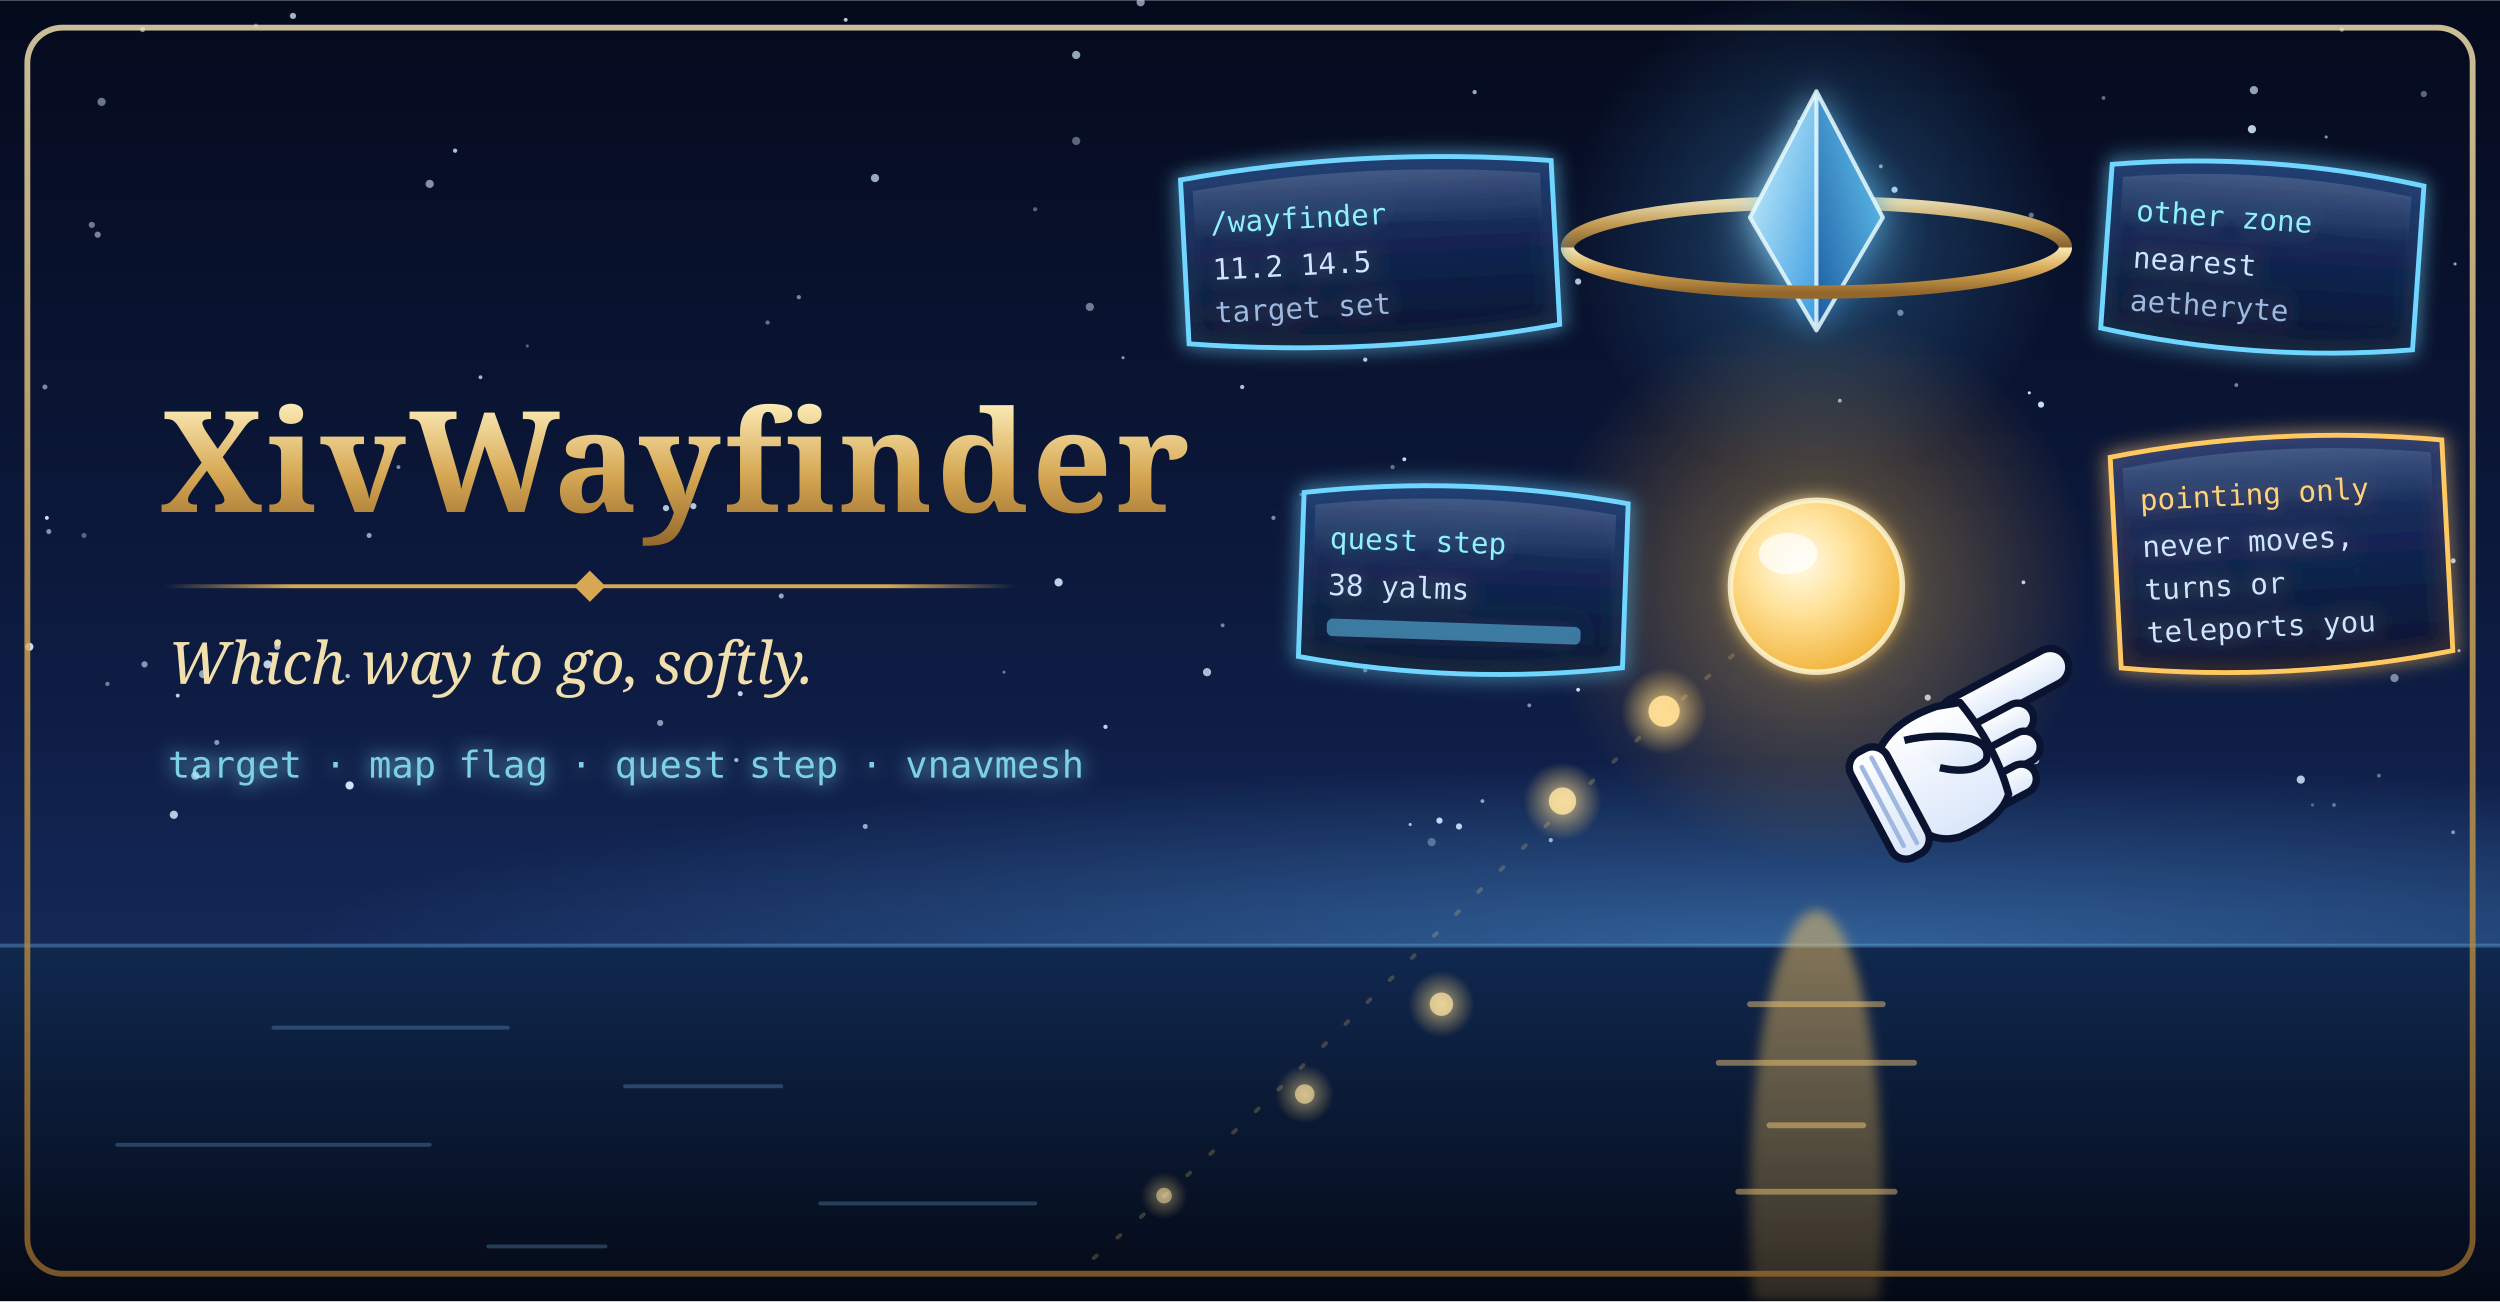
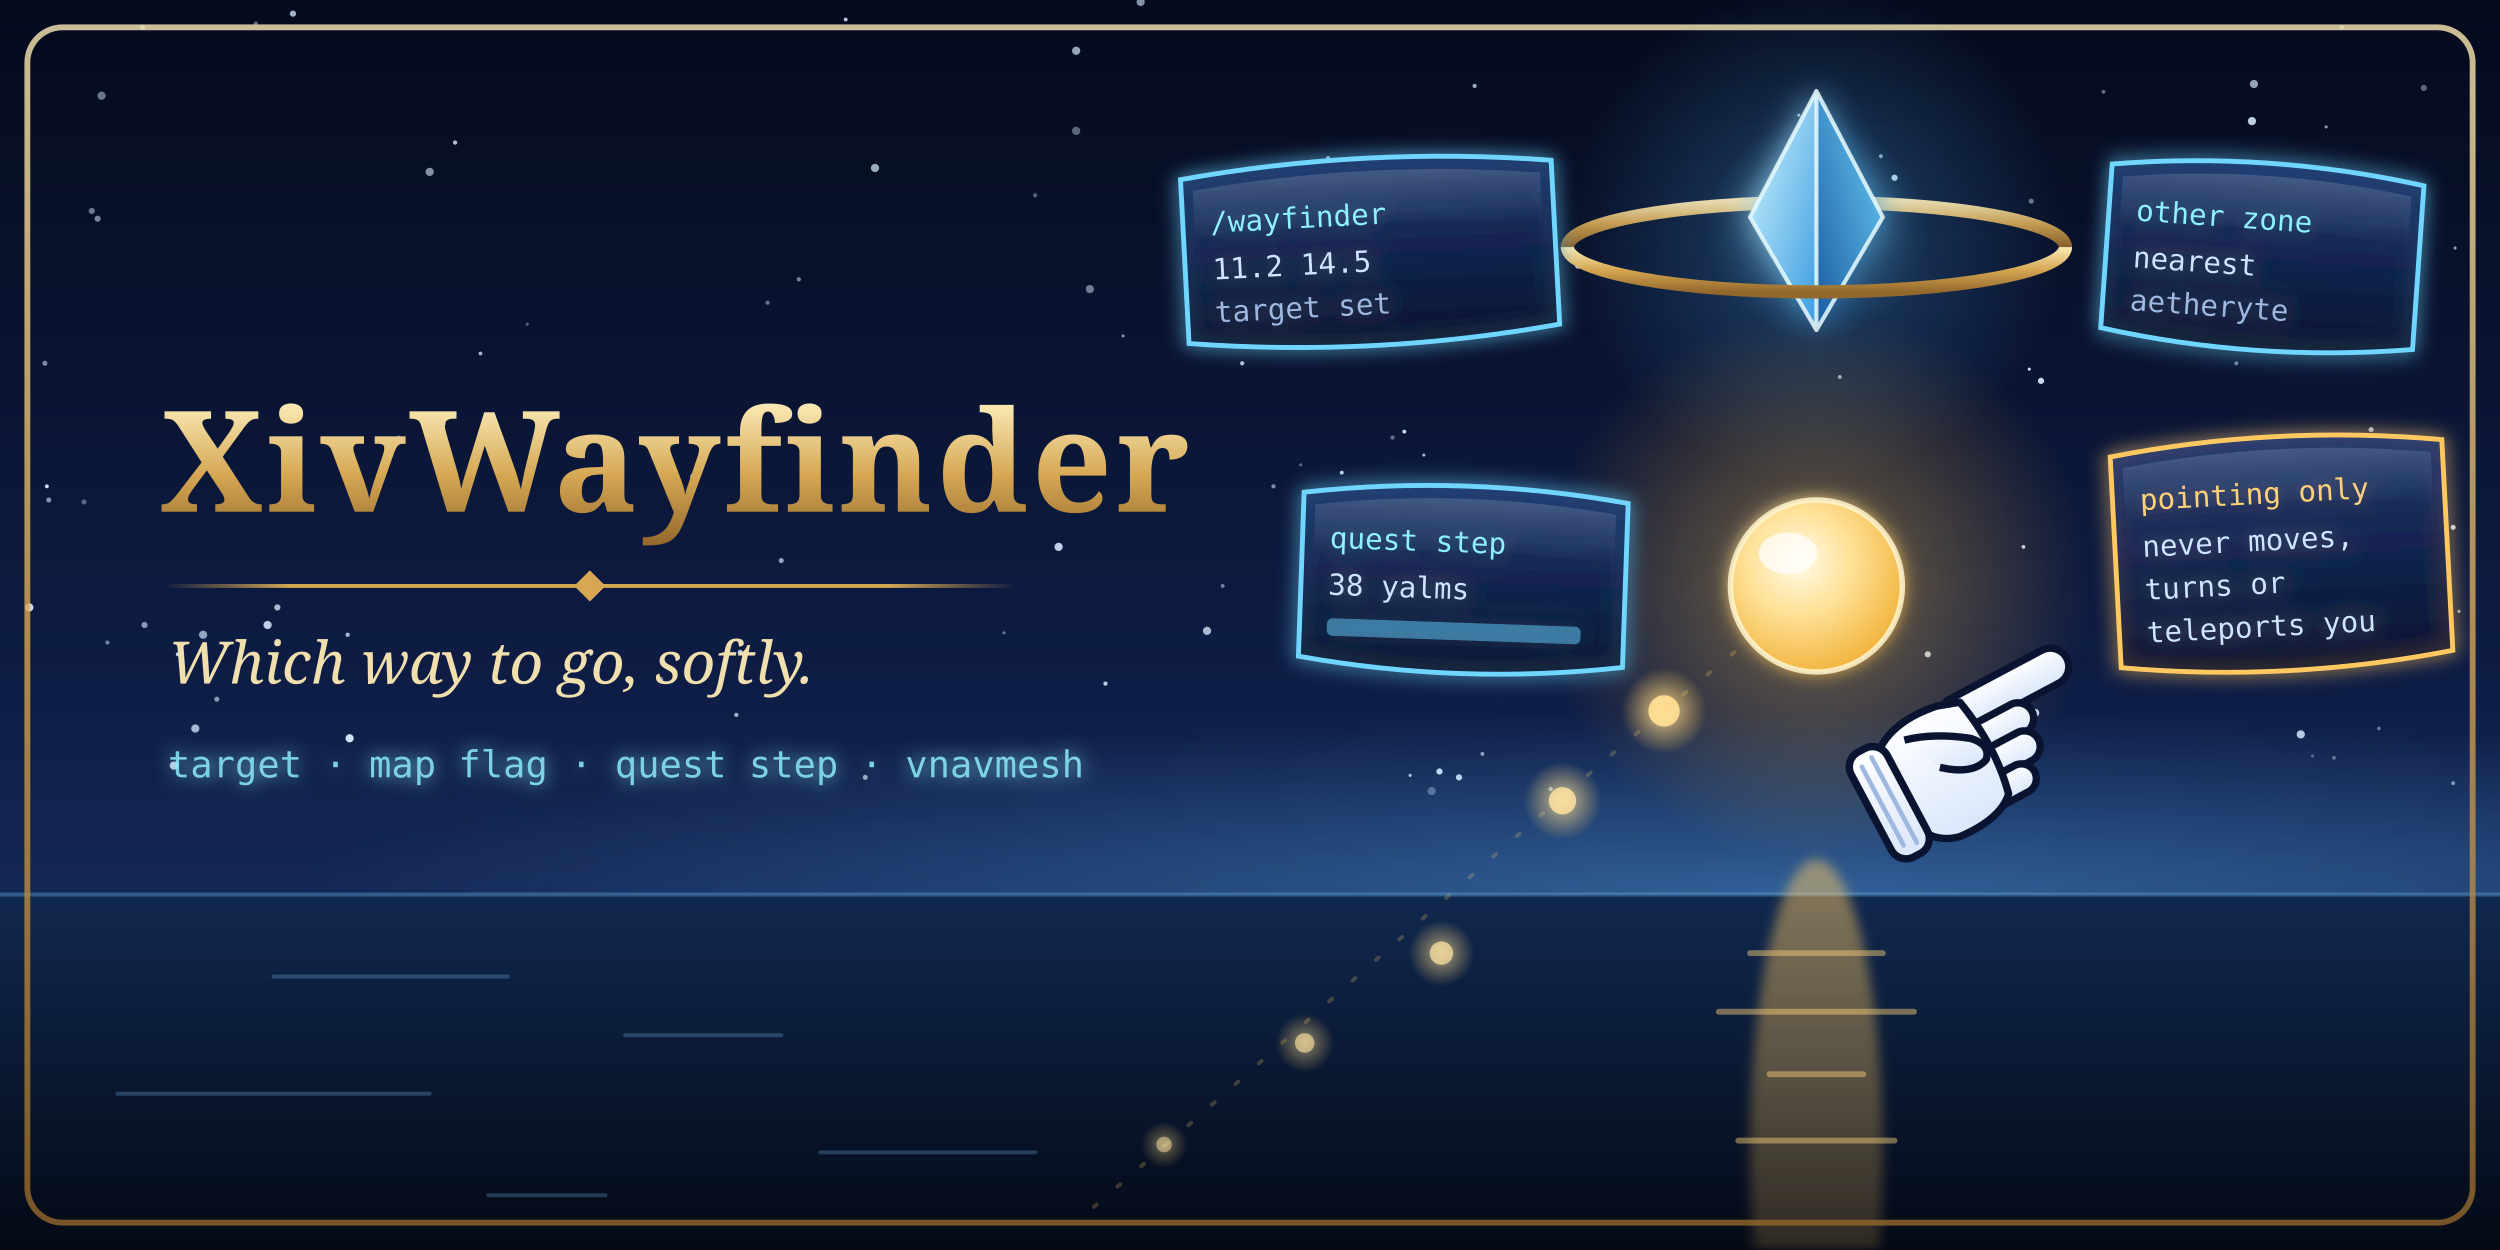
- <svg xmlns="http://www.w3.org/2000/svg" width="730" height="380" viewBox="0 0 1280 666">
+ <svg xmlns="http://www.w3.org/2000/svg" width="1280" height="640" viewBox="0 0 1280 640">
  <defs>
    <linearGradient id="sky" x1="0" y1="0" x2="0" y2="1">
      <stop offset="0" stop-color="#050a1c" />
      <stop offset="0.55" stop-color="#0e1d45" />
      <stop offset="1" stop-color="#1d3a72" />
    </linearGradient>
    <linearGradient id="sea" x1="0" y1="0" x2="0" y2="1">
      <stop offset="0" stop-color="#10284f" />
      <stop offset="1" stop-color="#040915" />
    </linearGradient>
    <radialGradient id="horizon" cx="72%" cy="100%" r="60%">
      <stop offset="0" stop-color="#5fb8ff" stop-opacity="0.4" />
      <stop offset="1" stop-color="#5fb8ff" stop-opacity="0" />
    </radialGradient>
    <radialGradient id="halo" cx="50%" cy="50%" r="50%">
      <stop offset="0" stop-color="#8fe3ff" stop-opacity="0.55" />
      <stop offset="0.45" stop-color="#4fb0f0" stop-opacity="0.18" />
      <stop offset="1" stop-color="#4fb0f0" stop-opacity="0" />
    </radialGradient>
    <linearGradient id="gold" x1="0" y1="0" x2="0" y2="1">
      <stop offset="0" stop-color="#fbeab5" />
      <stop offset="0.5" stop-color="#d6a854" />
      <stop offset="1" stop-color="#94682c" />
    </linearGradient>
    <linearGradient id="goldX" x1="0" y1="0" x2="1" y2="0">
      <stop offset="0" stop-color="#8a6128" />
      <stop offset="0.35" stop-color="#f6e2a4" />
      <stop offset="1" stop-color="#9a6e2e" />
    </linearGradient>
    <linearGradient id="goldH" gradientUnits="userSpaceOnUse" x1="84" y1="0" x2="520" y2="0">
      <stop offset="0" stop-color="#d6a854" stop-opacity="0" />
      <stop offset="0.15" stop-color="#d6a854" />
      <stop offset="0.85" stop-color="#d6a854" />
      <stop offset="1" stop-color="#d6a854" stop-opacity="0" />
    </linearGradient>
    <linearGradient id="fA" x1="0" y1="0" x2="1" y2="1">
      <stop offset="0" stop-color="#d4f7ff" />
      <stop offset="1" stop-color="#3a9be0" />
    </linearGradient>
    <linearGradient id="fB" x1="1" y1="0" x2="0" y2="1">
      <stop offset="0" stop-color="#6cd0f8" />
      <stop offset="1" stop-color="#1a5aa0" />
    </linearGradient>
    <linearGradient id="glass" x1="0" y1="0" x2="0" y2="1">
      <stop offset="0" stop-color="#1c3a70" stop-opacity="0.9" />
      <stop offset="1" stop-color="#071230" stop-opacity="0.9" />
    </linearGradient>
    <linearGradient id="glare" x1="0" y1="0" x2="0" y2="1">
      <stop offset="0" stop-color="#ffffff" stop-opacity="0.16" />
      <stop offset="1" stop-color="#ffffff" stop-opacity="0" />
    </linearGradient>
    <linearGradient id="refl" x1="0" y1="0" x2="0" y2="1">
      <stop offset="0" stop-color="#ffc861" stop-opacity="0.5" />
      <stop offset="1" stop-color="#ffc861" stop-opacity="0" />
    </linearGradient>
    <radialGradient id="paper" cx="50%" cy="46%" r="60%">
      <stop offset="0" stop-color="#fff6d8" />
      <stop offset="0.35" stop-color="#ffd27a" />
      <stop offset="0.75" stop-color="#f08a36" />
      <stop offset="1" stop-color="#b8461c" />
    </radialGradient>
    <radialGradient id="warm" cx="50%" cy="50%" r="50%">
      <stop offset="0" stop-color="#ffcf73" stop-opacity="0.6" />
      <stop offset="0.45" stop-color="#ff9f43" stop-opacity="0.2" />
      <stop offset="1" stop-color="#ff7a1a" stop-opacity="0" />
    </radialGradient>
    <filter id="glow" x="-40%" y="-40%" width="180%" height="180%">
      <feGaussianBlur stdDeviation="5" result="b" />
      <feMerge>
        <feMergeNode in="b" />
        <feMergeNode in="SourceGraphic" />
      </feMerge>
    </filter>
    <filter id="bigglow" x="-40%" y="-40%" width="180%" height="180%">
      <feGaussianBlur stdDeviation="10" result="b" />
      <feMerge>
        <feMergeNode in="b" />
        <feMergeNode in="SourceGraphic" />
      </feMerge>
    </filter>
    <filter id="blur">
      <feGaussianBlur stdDeviation="3" />
    </filter>
    <filter id="soft" x="-50%" y="-50%" width="200%" height="200%">
      <feGaussianBlur stdDeviation="6" />
    </filter>
    <radialGradient id="beadHalo" cx="50%" cy="50%" r="50%">
      <stop offset="0" stop-color="#ffd36b" stop-opacity="0.7" />
      <stop offset="0.35" stop-color="#ffc24a" stop-opacity="0.28" />
      <stop offset="1" stop-color="#ffb030" stop-opacity="0" />
    </radialGradient>
    <radialGradient id="bead" cx="40%" cy="36%" r="65%">
      <stop offset="0" stop-color="#fffbe9" />
      <stop offset="0.45" stop-color="#ffe29a" />
      <stop offset="1" stop-color="#f2b640" />
    </radialGradient>
    <radialGradient id="dot" cx="50%" cy="50%" r="50%">
      <stop offset="0" stop-color="#ffe7a8" />
      <stop offset="1" stop-color="#ffcf66" stop-opacity="0" />
    </radialGradient>
    <linearGradient id="glove" x1="0" y1="0" x2="0" y2="1">
      <stop offset="0" stop-color="#ffffff" />
      <stop offset="1" stop-color="#d9e6fa" />
    </linearGradient>
  </defs>
-   <rect width="1280" height="666" fill="url(#sky)" />
+   <rect width="1280" height="640" fill="url(#sky)" />
  <g fill="#d8ecff">
-     <circle cx="1184" cy="412" r="0.8" opacity="0.36" />
-     <circle cx="393" cy="165" r="1.1" opacity="0.43" />
-     <circle cx="246" cy="193" r="1" opacity="0.75" />
-     <circle cx="1154" cy="46" r="2.1" opacity="0.67" />
-     <circle cx="25" cy="272" r="1.3" opacity="0.58" />
-     <circle cx="74" cy="340" r="1.6" opacity="0.59" />
-     <circle cx="220" cy="94" r="2.1" opacity="0.59" />
-     <circle cx="973" cy="160" r="1.6" opacity="0.53" />
-     <circle cx="1248" cy="249" r="1.3" opacity="0.47" />
-     <circle cx="618" cy="344" r="2.1" opacity="0.77" />
-     <circle cx="233" cy="77" r="1.1" opacity="0.79" />
-     <circle cx="666" cy="253" r="0.8" opacity="0.41" />
-     <circle cx="50" cy="120" r="1.6" opacity="0.53" />
-     <circle cx="755" cy="47" r="1.1" opacity="0.70" />
-     <circle cx="1145" cy="197" r="1" opacity="0.52" />
-     <circle cx="137" cy="340" r="2.1" opacity="0.87" />
-     <circle cx="631" cy="142" r="1" opacity="0.95" />
-     <circle cx="759" cy="410" r="1" opacity="0.64" />
-     <circle cx="43" cy="274" r="1.3" opacity="0.37" />
-     <circle cx="1036" cy="298" r="1" opacity="0.87" />
-     <circle cx="1214" cy="234" r="1.3" opacity="0.84" />
-     <circle cx="443" cy="423" r="1.3" opacity="0.67" />
-     <circle cx="47" cy="115" r="1.6" opacity="0.48" />
-     <circle cx="1195" cy="412" r="1" opacity="0.41" />
-     <circle cx="712" cy="282" r="2.1" opacity="0.70" />
-     <circle cx="1040" cy="110" r="1.3" opacity="0.46" />
-     <circle cx="15" cy="331" r="2.1" opacity="0.93" />
-     <circle cx="1042" cy="389" r="2.1" opacity="0.88" />
-     <circle cx="89" cy="417" r="2.1" opacity="0.83" />
-     <circle cx="699" cy="184" r="1.1" opacity="0.85" />
-     <circle cx="713" cy="239" r="1.1" opacity="0.42" />
-     <circle cx="808" cy="144" r="1.6" opacity="0.82" />
-     <circle cx="551" cy="72" r="2.1" opacity="0.40" />
-     <circle cx="719" cy="235" r="1" opacity="0.93" />
-     <circle cx="1226" cy="347" r="2.1" opacity="0.53" />
+     <circle cx="1184" cy="387" r="0.8" opacity="0.36" />
+     <circle cx="393" cy="155" r="1.1" opacity="0.43" />
+     <circle cx="246" cy="181" r="1" opacity="0.75" />
+     <circle cx="1154" cy="43" r="2.1" opacity="0.67" />
+     <circle cx="25" cy="256" r="1.3" opacity="0.58" />
+     <circle cx="74" cy="320" r="1.6" opacity="0.59" />
+     <circle cx="220" cy="88" r="2.1" opacity="0.59" />
+     <circle cx="973" cy="150" r="1.6" opacity="0.53" />
+     <circle cx="1248" cy="234" r="1.3" opacity="0.47" />
+     <circle cx="618" cy="323" r="2.1" opacity="0.77" />
+     <circle cx="233" cy="73" r="1.1" opacity="0.79" />
+     <circle cx="666" cy="238" r="0.8" opacity="0.41" />
+     <circle cx="50" cy="112" r="1.6" opacity="0.53" />
+     <circle cx="755" cy="44" r="1.1" opacity="0.70" />
+     <circle cx="1145" cy="186" r="1" opacity="0.52" />
+     <circle cx="137" cy="320" r="2.1" opacity="0.87" />
+     <circle cx="631" cy="134" r="1" opacity="0.95" />
+     <circle cx="759" cy="386" r="1" opacity="0.64" />
+     <circle cx="43" cy="257" r="1.3" opacity="0.37" />
+     <circle cx="1036" cy="280" r="1" opacity="0.87" />
+     <circle cx="1214" cy="220" r="1.3" opacity="0.84" />
+     <circle cx="443" cy="398" r="1.3" opacity="0.67" />
+     <circle cx="47" cy="108" r="1.6" opacity="0.48" />
+     <circle cx="1195" cy="388" r="1" opacity="0.41" />
+     <circle cx="712" cy="265" r="2.1" opacity="0.70" />
+     <circle cx="1040" cy="103" r="1.3" opacity="0.46" />
+     <circle cx="15" cy="311" r="2.1" opacity="0.93" />
+     <circle cx="1042" cy="365" r="2.1" opacity="0.88" />
+     <circle cx="89" cy="392" r="2.1" opacity="0.83" />
+     <circle cx="699" cy="173" r="1.1" opacity="0.85" />
+     <circle cx="713" cy="224" r="1.1" opacity="0.42" />
+     <circle cx="808" cy="136" r="1.6" opacity="0.82" />
+     <circle cx="551" cy="67" r="2.1" opacity="0.40" />
+     <circle cx="719" cy="221" r="1" opacity="0.93" />
+     <circle cx="1226" cy="326" r="2.1" opacity="0.53" />
    <circle cx="433" cy="10" r="1" opacity="0.84" />
-     <circle cx="514" cy="344" r="0.8" opacity="0.46" />
-     <circle cx="575" cy="183" r="0.8" opacity="0.62" />
-     <circle cx="355" cy="259" r="1.6" opacity="0.82" />
-     <circle cx="227" cy="231" r="1.1" opacity="0.93" />
-     <circle cx="111" cy="380" r="1.3" opacity="0.60" />
-     <circle cx="23" cy="198" r="1.3" opacity="0.54" />
-     <circle cx="409" cy="152" r="1.1" opacity="0.53" />
-     <circle cx="1191" cy="70" r="0.8" opacity="0.62" />
-     <circle cx="1045" cy="207" r="1.6" opacity="0.92" />
-     <circle cx="690" cy="300" r="1.3" opacity="0.49" />
-     <circle cx="338" cy="370" r="1.6" opacity="0.59" />
-     <circle cx="794" cy="430" r="1.1" opacity="0.72" />
-     <circle cx="566" cy="372" r="1.1" opacity="0.86" />
-     <circle cx="142" cy="331" r="1.6" opacity="0.76" />
-     <circle cx="55" cy="350" r="1.1" opacity="0.48" />
-     <circle cx="724" cy="270" r="0.8" opacity="0.47" />
-     <circle cx="652" cy="265" r="1.1" opacity="0.54" />
-     <circle cx="100" cy="397" r="2.1" opacity="0.74" />
-     <circle cx="52" cy="52" r="2.1" opacity="0.47" />
-     <circle cx="24" cy="265" r="1" opacity="0.96" />
-     <circle cx="377" cy="389" r="1.1" opacity="0.72" />
-     <circle cx="987" cy="357" r="1.6" opacity="0.84" />
-     <circle cx="131" cy="13" r="1.1" opacity="0.41" />
-     <circle cx="1097" cy="89" r="1.3" opacity="0.99" />
-     <circle cx="970" cy="97" r="1.6" opacity="0.91" />
-     <circle cx="558" cy="157" r="2.1" opacity="0.49" />
-     <circle cx="718" cy="322" r="1.3" opacity="0.93" />
-     <circle cx="1256" cy="426" r="1" opacity="0.58" />
-     <circle cx="1257" cy="135" r="0.8" opacity="0.67" />
-     <circle cx="448" cy="91" r="2.1" opacity="0.70" />
-     <circle cx="270" cy="177" r="0.8" opacity="0.38" />
-     <circle cx="942" cy="205" r="1" opacity="0.73" />
-     <circle cx="530" cy="107" r="1.1" opacity="0.37" />
-     <circle cx="379" cy="355" r="1.3" opacity="0.88" />
-     <circle cx="737" cy="420" r="1.6" opacity="0.93" />
-     <circle cx="808" cy="353" r="1" opacity="0.95" />
-     <circle cx="1256" cy="287" r="1.3" opacity="0.99" />
+     <circle cx="514" cy="324" r="0.8" opacity="0.46" />
+     <circle cx="575" cy="172" r="0.8" opacity="0.62" />
+     <circle cx="355" cy="244" r="1.6" opacity="0.82" />
+     <circle cx="227" cy="217" r="1.1" opacity="0.93" />
+     <circle cx="111" cy="358" r="1.3" opacity="0.60" />
+     <circle cx="23" cy="186" r="1.3" opacity="0.54" />
+     <circle cx="409" cy="143" r="1.1" opacity="0.53" />
+     <circle cx="1191" cy="65" r="0.8" opacity="0.62" />
+     <circle cx="1045" cy="195" r="1.6" opacity="0.92" />
+     <circle cx="690" cy="282" r="1.3" opacity="0.49" />
+     <circle cx="338" cy="348" r="1.6" opacity="0.59" />
+     <circle cx="794" cy="404" r="1.1" opacity="0.72" />
+     <circle cx="566" cy="350" r="1.1" opacity="0.86" />
+     <circle cx="142" cy="311" r="1.6" opacity="0.76" />
+     <circle cx="55" cy="329" r="1.1" opacity="0.48" />
+     <circle cx="724" cy="254" r="0.8" opacity="0.47" />
+     <circle cx="652" cy="249" r="1.1" opacity="0.54" />
+     <circle cx="100" cy="373" r="2.1" opacity="0.74" />
+     <circle cx="52" cy="49" r="2.1" opacity="0.47" />
+     <circle cx="24" cy="249" r="1" opacity="0.96" />
+     <circle cx="377" cy="366" r="1.1" opacity="0.72" />
+     <circle cx="987" cy="335" r="1.6" opacity="0.84" />
+     <circle cx="131" cy="12" r="1.1" opacity="0.41" />
+     <circle cx="1097" cy="84" r="1.3" opacity="0.99" />
+     <circle cx="970" cy="91" r="1.6" opacity="0.91" />
+     <circle cx="558" cy="148" r="2.1" opacity="0.49" />
+     <circle cx="718" cy="302" r="1.3" opacity="0.93" />
+     <circle cx="1256" cy="401" r="1" opacity="0.58" />
+     <circle cx="1257" cy="127" r="0.8" opacity="0.67" />
+     <circle cx="448" cy="86" r="2.1" opacity="0.70" />
+     <circle cx="270" cy="166" r="0.8" opacity="0.38" />
+     <circle cx="942" cy="193" r="1" opacity="0.73" />
+     <circle cx="530" cy="100" r="1.1" opacity="0.37" />
+     <circle cx="379" cy="334" r="1.3" opacity="0.88" />
+     <circle cx="737" cy="395" r="1.6" opacity="0.93" />
+     <circle cx="808" cy="332" r="1" opacity="0.95" />
+     <circle cx="1256" cy="270" r="1.3" opacity="0.99" />
    <circle cx="584" cy="1" r="2.1" opacity="0.60" />
-     <circle cx="73" cy="15" r="1.3" opacity="0.58" />
-     <circle cx="1207" cy="292" r="2.1" opacity="0.92" />
-     <circle cx="921" cy="62" r="0.8" opacity="0.84" />
-     <circle cx="1039" cy="201" r="0.8" opacity="0.95" />
-     <circle cx="542" cy="298" r="2.1" opacity="0.87" />
-     <circle cx="150" cy="8" r="1.6" opacity="0.74" />
-     <circle cx="680" cy="86" r="1.1" opacity="0.86" />
-     <circle cx="400" cy="305" r="1.3" opacity="0.67" />
-     <circle cx="699" cy="343" r="1.1" opacity="0.57" />
-     <circle cx="946" cy="96" r="2.1" opacity="0.72" />
-     <circle cx="1153" cy="66" r="2.1" opacity="0.86" />
-     <circle cx="179" cy="402" r="2.1" opacity="0.95" />
-     <circle cx="1241" cy="48" r="1.6" opacity="0.40" />
-     <circle cx="104" cy="345" r="2.1" opacity="0.66" />
-     <circle cx="1199" cy="15" r="1.1" opacity="0.53" />
-     <circle cx="733" cy="431" r="2.1" opacity="0.35" />
-     <circle cx="1178" cy="399" r="2.1" opacity="0.83" />
-     <circle cx="91" cy="356" r="1" opacity="0.89" />
-     <circle cx="626" cy="320" r="1" opacity="0.52" />
-     <circle cx="1186" cy="260" r="1.3" opacity="0.84" />
-     <circle cx="729" cy="248" r="0.8" opacity="0.76" />
-     <circle cx="178" cy="346" r="1.1" opacity="0.77" />
-     <circle cx="1204" cy="242" r="1.3" opacity="0.36" />
-     <circle cx="636" cy="198" r="1.1" opacity="0.79" />
-     <circle cx="783" cy="361" r="1" opacity="0.55" />
-     <circle cx="1077" cy="50" r="1" opacity="0.44" />
-     <circle cx="747" cy="423" r="1.6" opacity="0.90" />
-     <circle cx="963" cy="85" r="1" opacity="0.69" />
-     <circle cx="687" cy="257" r="1" opacity="0.90" />
-     <circle cx="341" cy="260" r="1.6" opacity="0.82" />
-     <circle cx="1218" cy="397" r="1" opacity="0.42" />
-     <circle cx="551" cy="28" r="2.1" opacity="0.68" />
-     <circle cx="1259" cy="333" r="0.8" opacity="0.81" />
-     <circle cx="189" cy="274" r="1.3" opacity="0.65" />
-     <circle cx="204" cy="239" r="1" opacity="0.57" />
-     <circle cx="722" cy="422" r="0.8" opacity="0.85" />
-   </g>
-   <rect y="326" width="1280" height="160" fill="url(#horizon)" />
-   <rect y="484" width="1280" height="182" fill="url(#sea)" />
-   <path d="M0 484 L1280 484" stroke="#6fb9f0" stroke-opacity="0.35" stroke-width="2" />
+     <circle cx="73" cy="14" r="1.3" opacity="0.58" />
+     <circle cx="1207" cy="274" r="2.1" opacity="0.92" />
+     <circle cx="921" cy="59" r="0.8" opacity="0.84" />
+     <circle cx="1039" cy="189" r="0.8" opacity="0.95" />
+     <circle cx="542" cy="280" r="2.1" opacity="0.87" />
+     <circle cx="150" cy="7" r="1.6" opacity="0.74" />
+     <circle cx="680" cy="81" r="1.1" opacity="0.86" />
+     <circle cx="400" cy="287" r="1.3" opacity="0.67" />
+     <circle cx="699" cy="323" r="1.1" opacity="0.57" />
+     <circle cx="946" cy="90" r="2.1" opacity="0.72" />
+     <circle cx="1153" cy="62" r="2.1" opacity="0.86" />
+     <circle cx="179" cy="378" r="2.1" opacity="0.95" />
+     <circle cx="1241" cy="45" r="1.6" opacity="0.40" />
+     <circle cx="104" cy="325" r="2.1" opacity="0.66" />
+     <circle cx="1199" cy="14" r="1.1" opacity="0.53" />
+     <circle cx="733" cy="405" r="2.1" opacity="0.35" />
+     <circle cx="1178" cy="376" r="2.1" opacity="0.83" />
+     <circle cx="91" cy="335" r="1" opacity="0.89" />
+     <circle cx="626" cy="300" r="1" opacity="0.52" />
+     <circle cx="1186" cy="245" r="1.3" opacity="0.84" />
+     <circle cx="729" cy="233" r="0.8" opacity="0.76" />
+     <circle cx="178" cy="325" r="1.1" opacity="0.77" />
+     <circle cx="1204" cy="228" r="1.3" opacity="0.36" />
+     <circle cx="636" cy="186" r="1.1" opacity="0.79" />
+     <circle cx="783" cy="340" r="1" opacity="0.55" />
+     <circle cx="1077" cy="47" r="1" opacity="0.44" />
+     <circle cx="747" cy="398" r="1.6" opacity="0.90" />
+     <circle cx="963" cy="80" r="1" opacity="0.69" />
+     <circle cx="687" cy="242" r="1" opacity="0.90" />
+     <circle cx="341" cy="245" r="1.6" opacity="0.82" />
+     <circle cx="1218" cy="373" r="1" opacity="0.42" />
+     <circle cx="551" cy="26" r="2.1" opacity="0.68" />
+     <circle cx="1259" cy="313" r="0.8" opacity="0.81" />
+     <circle cx="189" cy="257" r="1.3" opacity="0.65" />
+     <circle cx="204" cy="224" r="1" opacity="0.57" />
+     <circle cx="722" cy="397" r="0.8" opacity="0.85" />
+   </g>
+   <rect y="300" width="1280" height="160" fill="url(#horizon)" />
+   <rect y="458" width="1280" height="182" fill="url(#sea)" />
+   <path d="M0 458 L1280 458" stroke="#6fb9f0" stroke-opacity="0.35" stroke-width="2" />
  <g stroke="#7fc8ff" opacity="0.25" stroke-linecap="round" stroke-width="2">
-     <path d="M140 526 h120 M320 556 h80 M60 586 h160 M420 616 h110 M250 638 h60" />
-   </g>
-   <ellipse cx="930" cy="616" rx="34" ry="150" fill="url(#refl)" filter="url(#blur)" />
+     <path d="M140 500 h120 M320 530 h80 M60 560 h160 M420 590 h110 M250 612 h60" />
+   </g>
+   <ellipse cx="930" cy="590" rx="34" ry="150" fill="url(#refl)" filter="url(#blur)" />
  <g stroke="#ffd27a" stroke-linecap="round" opacity="0.45" stroke-width="3">
-     <path d="M896 514 h68 M880 544 h100 M906 576 h48 M890 610 h80" />
-   </g>
-   <path d="M560 644 C 700 524, 780 420, 930 300" fill="none" stroke="#ffd36b" stroke-opacity="0.22" stroke-width="2" stroke-dasharray="2 14" stroke-linecap="round" />
-   <circle cx="596" cy="612" r="12" fill="url(#dot)" opacity="0.42" />
-   <circle cx="596" cy="612" r="4.0" fill="#ffe3a0" opacity="0.51" />
-   <circle cx="668" cy="560" r="15" fill="url(#dot)" opacity="0.54" />
-   <circle cx="668" cy="560" r="5.0" fill="#ffe3a0" opacity="0.62" />
-   <circle cx="738" cy="514" r="17" fill="url(#dot)" opacity="0.66" />
-   <circle cx="738" cy="514" r="6.0" fill="#ffe3a0" opacity="0.73" />
+     <path d="M896 488 h68 M880 518 h100 M906 550 h48 M890 584 h80" />
+   </g>
+   <path d="M560 618 C 700 498, 780 420, 930 300" fill="none" stroke="#ffd36b" stroke-opacity="0.22" stroke-width="2" stroke-dasharray="2 14" stroke-linecap="round" />
+   <circle cx="596" cy="586" r="12" fill="url(#dot)" opacity="0.42" />
+   <circle cx="596" cy="586" r="4.0" fill="#ffe3a0" opacity="0.51" />
+   <circle cx="668" cy="534" r="15" fill="url(#dot)" opacity="0.54" />
+   <circle cx="668" cy="534" r="5.0" fill="#ffe3a0" opacity="0.62" />
+   <circle cx="738" cy="488" r="17" fill="url(#dot)" opacity="0.66" />
+   <circle cx="738" cy="488" r="6.0" fill="#ffe3a0" opacity="0.73" />
  <circle cx="800" cy="410" r="20" fill="url(#dot)" opacity="0.78" />
  <circle cx="800" cy="410" r="7.0" fill="#ffe3a0" opacity="0.84" />
  <circle cx="852" cy="364" r="22" fill="url(#dot)" opacity="0.90" />
  <circle cx="852" cy="364" r="8.0" fill="#ffe3a0" opacity="0.95" />
  <g transform="translate(930 118) scale(0.85)">
    <circle r="150" fill="url(#halo)" />
    <path d="M-150 10 A150 27 0 0 1 150 10" fill="none" stroke="url(#gold)" stroke-width="8" opacity="0.9" />
    <g filter="url(#bigglow)">
      <path d="M0 -84 L40 -8 L0 60 Z" fill="url(#fB)" />
      <path d="M0 -84 L-40 -8 L0 60 Z" fill="url(#fA)" />
    </g>
    <path d="M0 -84 L40 -8 L0 60 L-40 -8 Z M0 -84 L0 60" fill="none" stroke="#e8fbff" stroke-width="2.5" stroke-linejoin="round" opacity="0.85" />
    <path d="M-150 10 A150 27 0 0 0 150 10" fill="none" stroke="url(#gold)" stroke-width="8" />
  </g>
  <circle cx="930" cy="300" r="141" fill="url(#beadHalo)" />
  <circle cx="930" cy="300" r="44" fill="url(#bead)" filter="url(#glow)" />
  <circle cx="930" cy="300" r="44" fill="none" stroke="#fff4cf" stroke-opacity="0.85" stroke-width="2.8" />
  <ellipse cx="915.5" cy="283.3" rx="15.0" ry="10.6" fill="#ffffff" opacity="0.7" />
  <g transform="translate(1010 384) rotate(-28) scale(0.95)">
    <rect x="-8" y="-30" width="76" height="20" rx="10" fill="url(#glove)" stroke="#0a1430" stroke-width="4" stroke-linejoin="round" />
    <rect x="-2" y="-12" width="40" height="17" rx="8.5" fill="url(#glove)" stroke="#0a1430" stroke-width="4" stroke-linejoin="round" />
    <rect x="-4" y="3" width="38" height="17" rx="8.5" fill="url(#glove)" stroke="#0a1430" stroke-width="4" stroke-linejoin="round" />
    <rect x="-8" y="18" width="32" height="16" rx="8" fill="url(#glove)" stroke="#0a1430" stroke-width="4" stroke-linejoin="round" />
    <path d="M-44 -24 Q-30 -34 -6 -30 L6 -26 Q12 4 6 30 Q-4 40 -28 38 Q-46 34 -48 12 Z" fill="url(#glove)" stroke="#0a1430" stroke-width="4" stroke-linejoin="round" />
    <path d="M-30 -22 Q-14 -18 2 -6 Q10 2 4 8 Q-6 12 -20 0" fill="url(#glove)" stroke="#0a1430" stroke-width="4" stroke-linejoin="round" />
    <rect x="-64" y="-28" width="22" height="64" rx="9" fill="url(#glove)" stroke="#0a1430" stroke-width="4" stroke-linejoin="round" />
    <path d="M-57 -20 V28 M-50 -22 V30" stroke="#9fb8e0" stroke-width="2.5" stroke-linecap="round" />
  </g>
  <g font-family="'Fira Code','Source Code Pro','DejaVu Sans Mono',monospace" font-size="15">
    <g transform="translate(604 84) rotate(-3)" filter="url(#glow)">
      <path d="M0 8 Q95.0 -4 190 8 L190 92 Q95.0 104 0 92 Z" fill="url(#glass)" stroke="#6fd6ff" stroke-width="2.5" />
      <path d="M6 14 Q95.0 3 184 14 L184 40 Q95.0 30 6 40 Z" fill="url(#glare)" />
      <text x="14" y="36" fill="#8ff0ff">/wayfinder</text>
      <text x="14" y="60" fill="#cfe4ff">11.2 14.5</text>
      <text x="14" y="82" fill="#9fb8e0">target set</text>
    </g>
    <g transform="translate(668 244) rotate(2)" filter="url(#glow)">
      <path d="M0 8 Q83.0 -4 166 8 L166 92 Q83.0 104 0 92 Z" fill="url(#glass)" stroke="#6fd6ff" stroke-width="2.5" />
      <path d="M6 14 Q83.0 3 160 14 L160 40 Q83.0 30 6 40 Z" fill="url(#glare)" />
      <text x="14" y="36" fill="#8ff0ff">quest step</text>
      <text x="14" y="60" fill="#cfe4ff">38 yalms</text>
      <rect x="14" y="72" width="130" height="9" rx="3" fill="#6fd6ff" opacity="0.5" />
    </g>
    <g transform="translate(1082 76) rotate(4)" filter="url(#glow)">
      <path d="M0 8 Q80.0 -4 160 8 L160 92 Q80.0 104 0 92 Z" fill="url(#glass)" stroke="#6fd6ff" stroke-width="2.5" />
      <path d="M6 14 Q80.0 3 154 14 L154 40 Q80.0 30 6 40 Z" fill="url(#glare)" />
      <text x="14" y="36" fill="#8ff0ff">other zone</text>
      <text x="14" y="60" fill="#cfe4ff">nearest</text>
      <text x="14" y="82" fill="#9fb8e0">aetheryte</text>
    </g>
    <g transform="translate(1080 226) rotate(-3)" filter="url(#glow)">
      <path d="M0 8 Q85.0 -4 170 8 L170 116 Q85.0 128 0 116 Z" fill="url(#glass)" stroke="#ffc861" stroke-width="2.5" />
      <path d="M6 14 Q85.0 3 164 14 L164 40 Q85.0 30 6 40 Z" fill="url(#glare)" />
      <text x="14" y="36" fill="#ffd27a">pointing only</text>
      <text x="14" y="60" fill="#cfe4ff">never moves,</text>
      <text x="14" y="82" fill="#cfe4ff">turns or</text>
      <text x="14" y="104" fill="#cfe4ff">teleports you</text>
    </g>
  </g>
  <text x="82" y="262" font-family="'Noto Serif','STIX Two Text',Georgia,serif" font-size="72" font-weight="700" fill="url(#gold)" letter-spacing="2">XivWayfinder</text>
  <path d="M84 300 H520" stroke="url(#goldH)" stroke-width="2" />
  <path d="M302 292 l8 8 l-8 8 l-8 -8 Z" fill="#d6a854" />
  <text x="86" y="350" font-family="'Noto Serif','STIX Two Text',Georgia,serif" font-size="30" font-style="italic" fill="#f1dfae">Which way to go, softly.</text>
  <text x="86" y="398" font-family="'Fira Code','Source Code Pro','DejaVu Sans Mono',monospace" font-size="19" fill="#8ff0ff" opacity="0.85" filter="url(#glow)">target · map flag · quest step · vnavmesh</text>
-   <rect x="14" y="14" width="1252" height="638" rx="18" fill="none" stroke="url(#gold)" stroke-width="3" opacity="0.8" />
+   <rect x="14" y="14" width="1252" height="612" rx="18" fill="none" stroke="url(#gold)" stroke-width="3" opacity="0.8" />
</svg>
